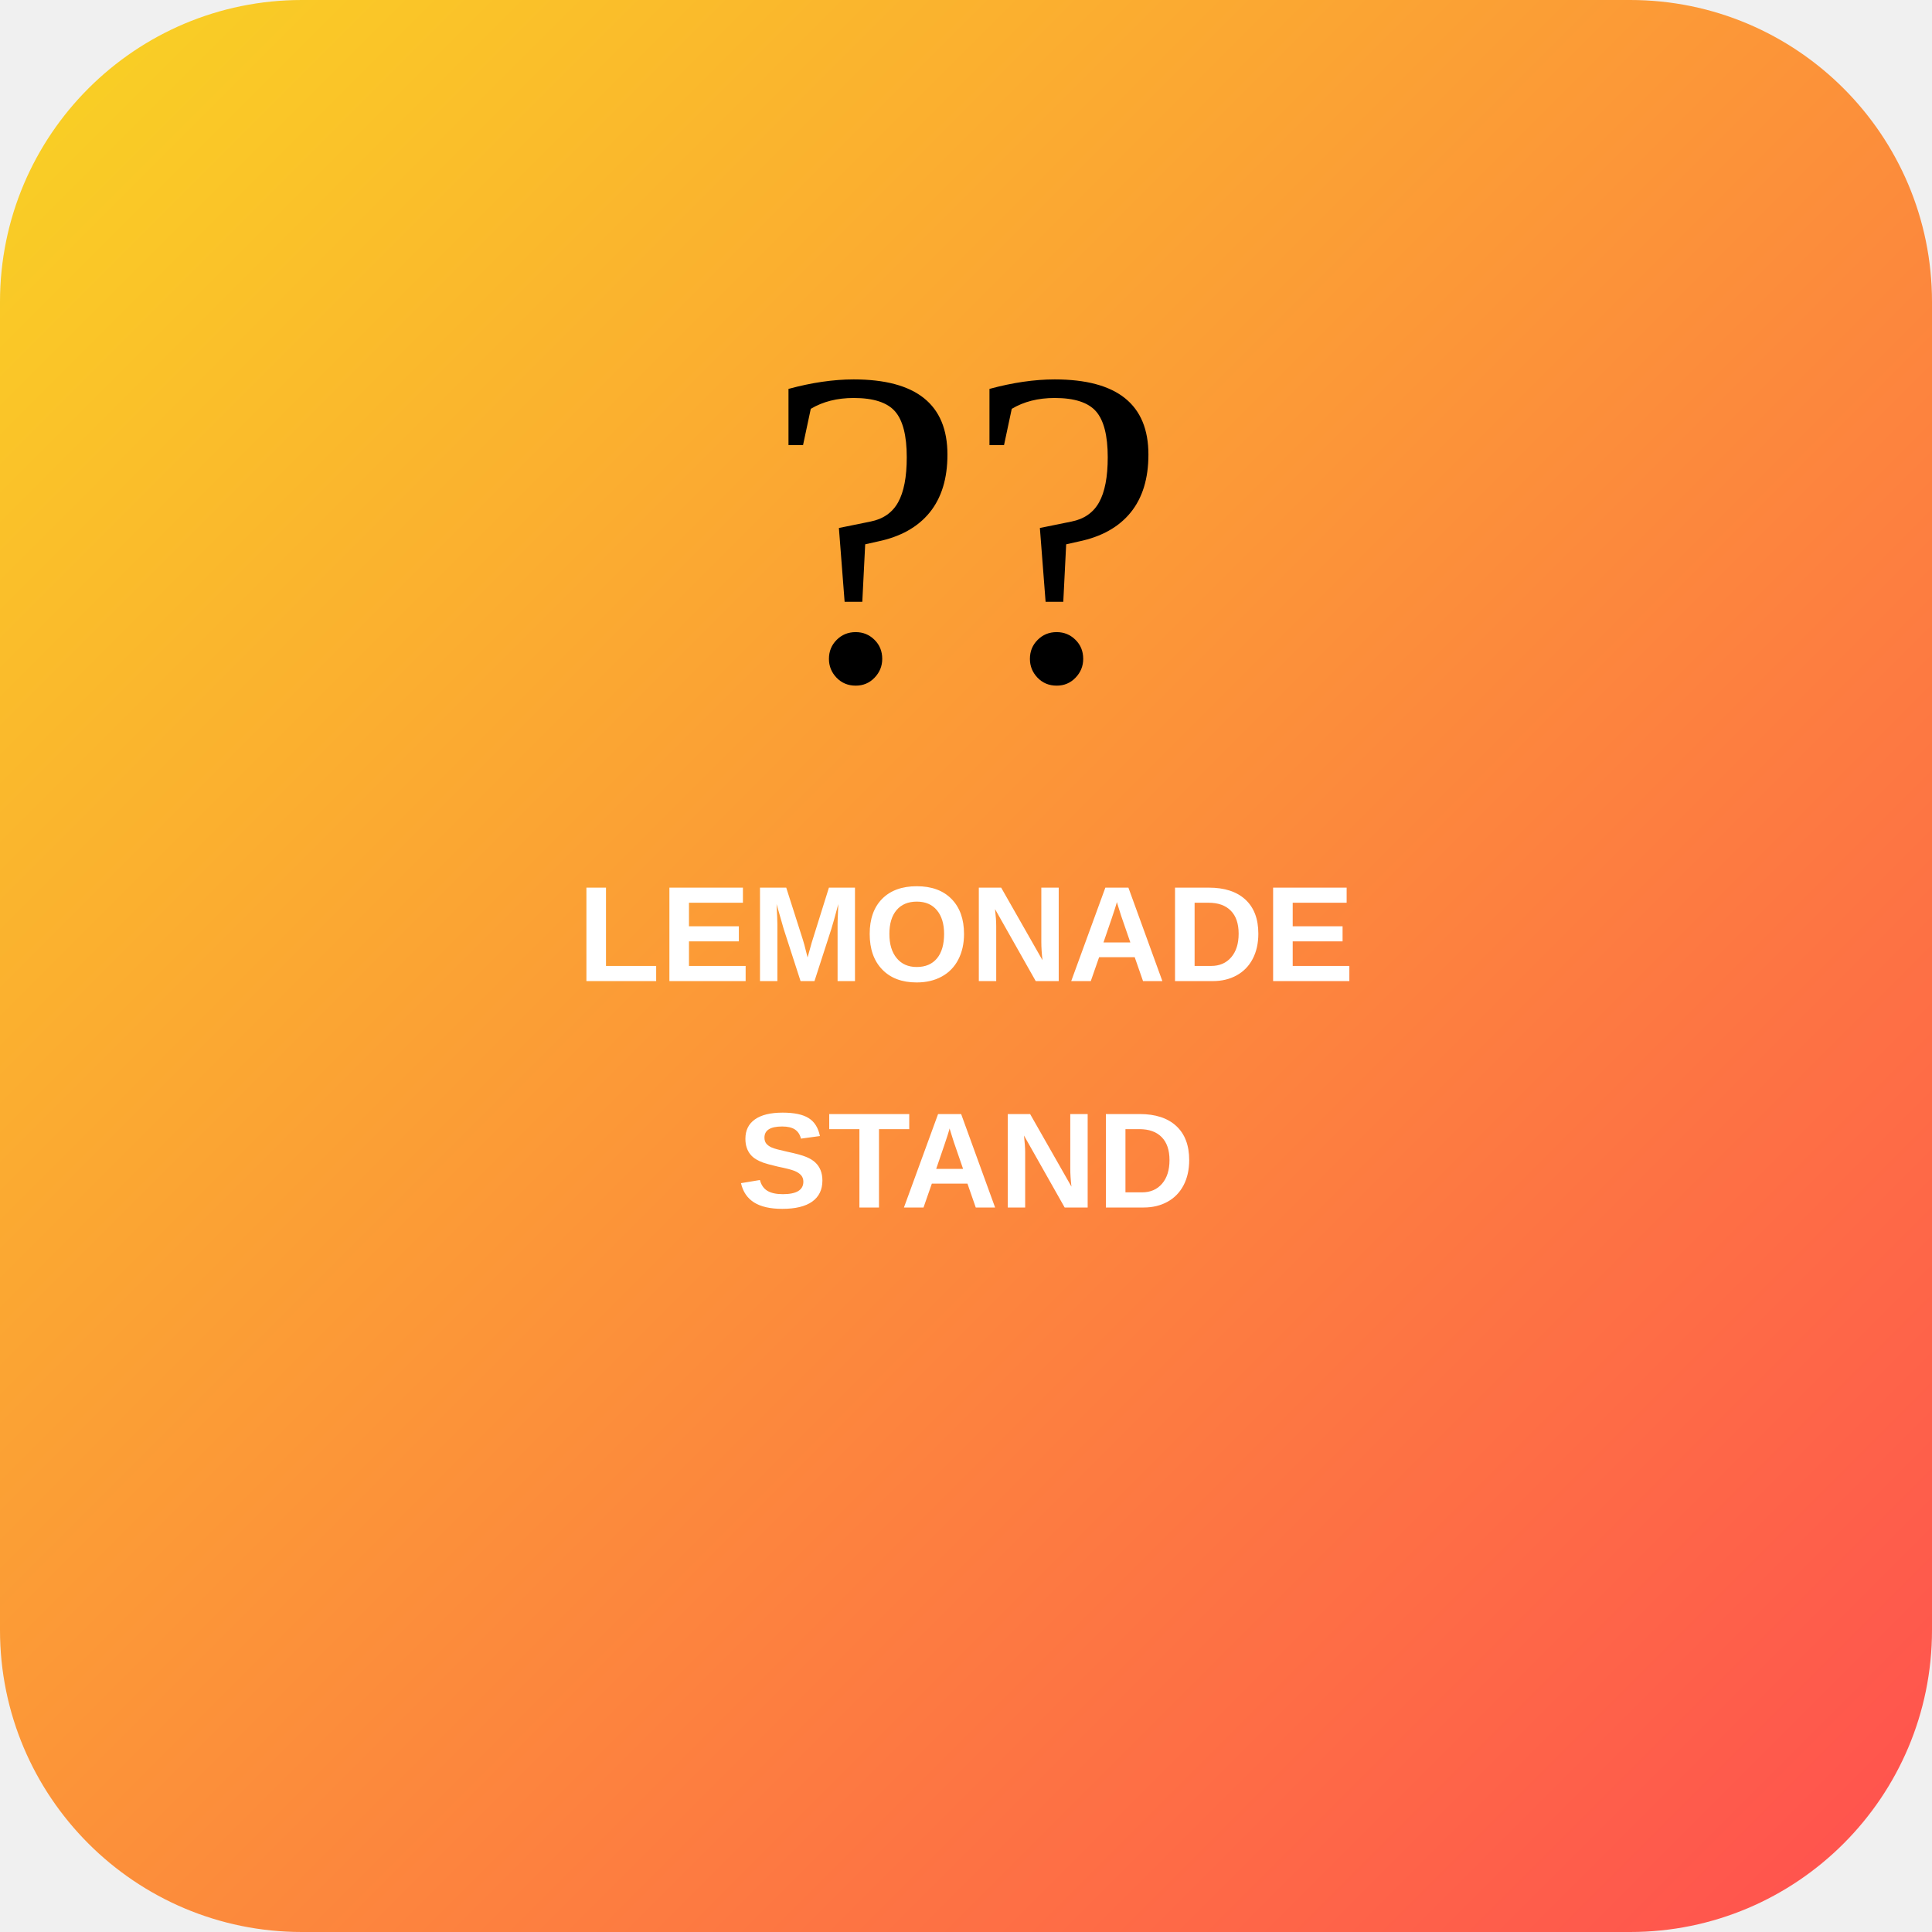
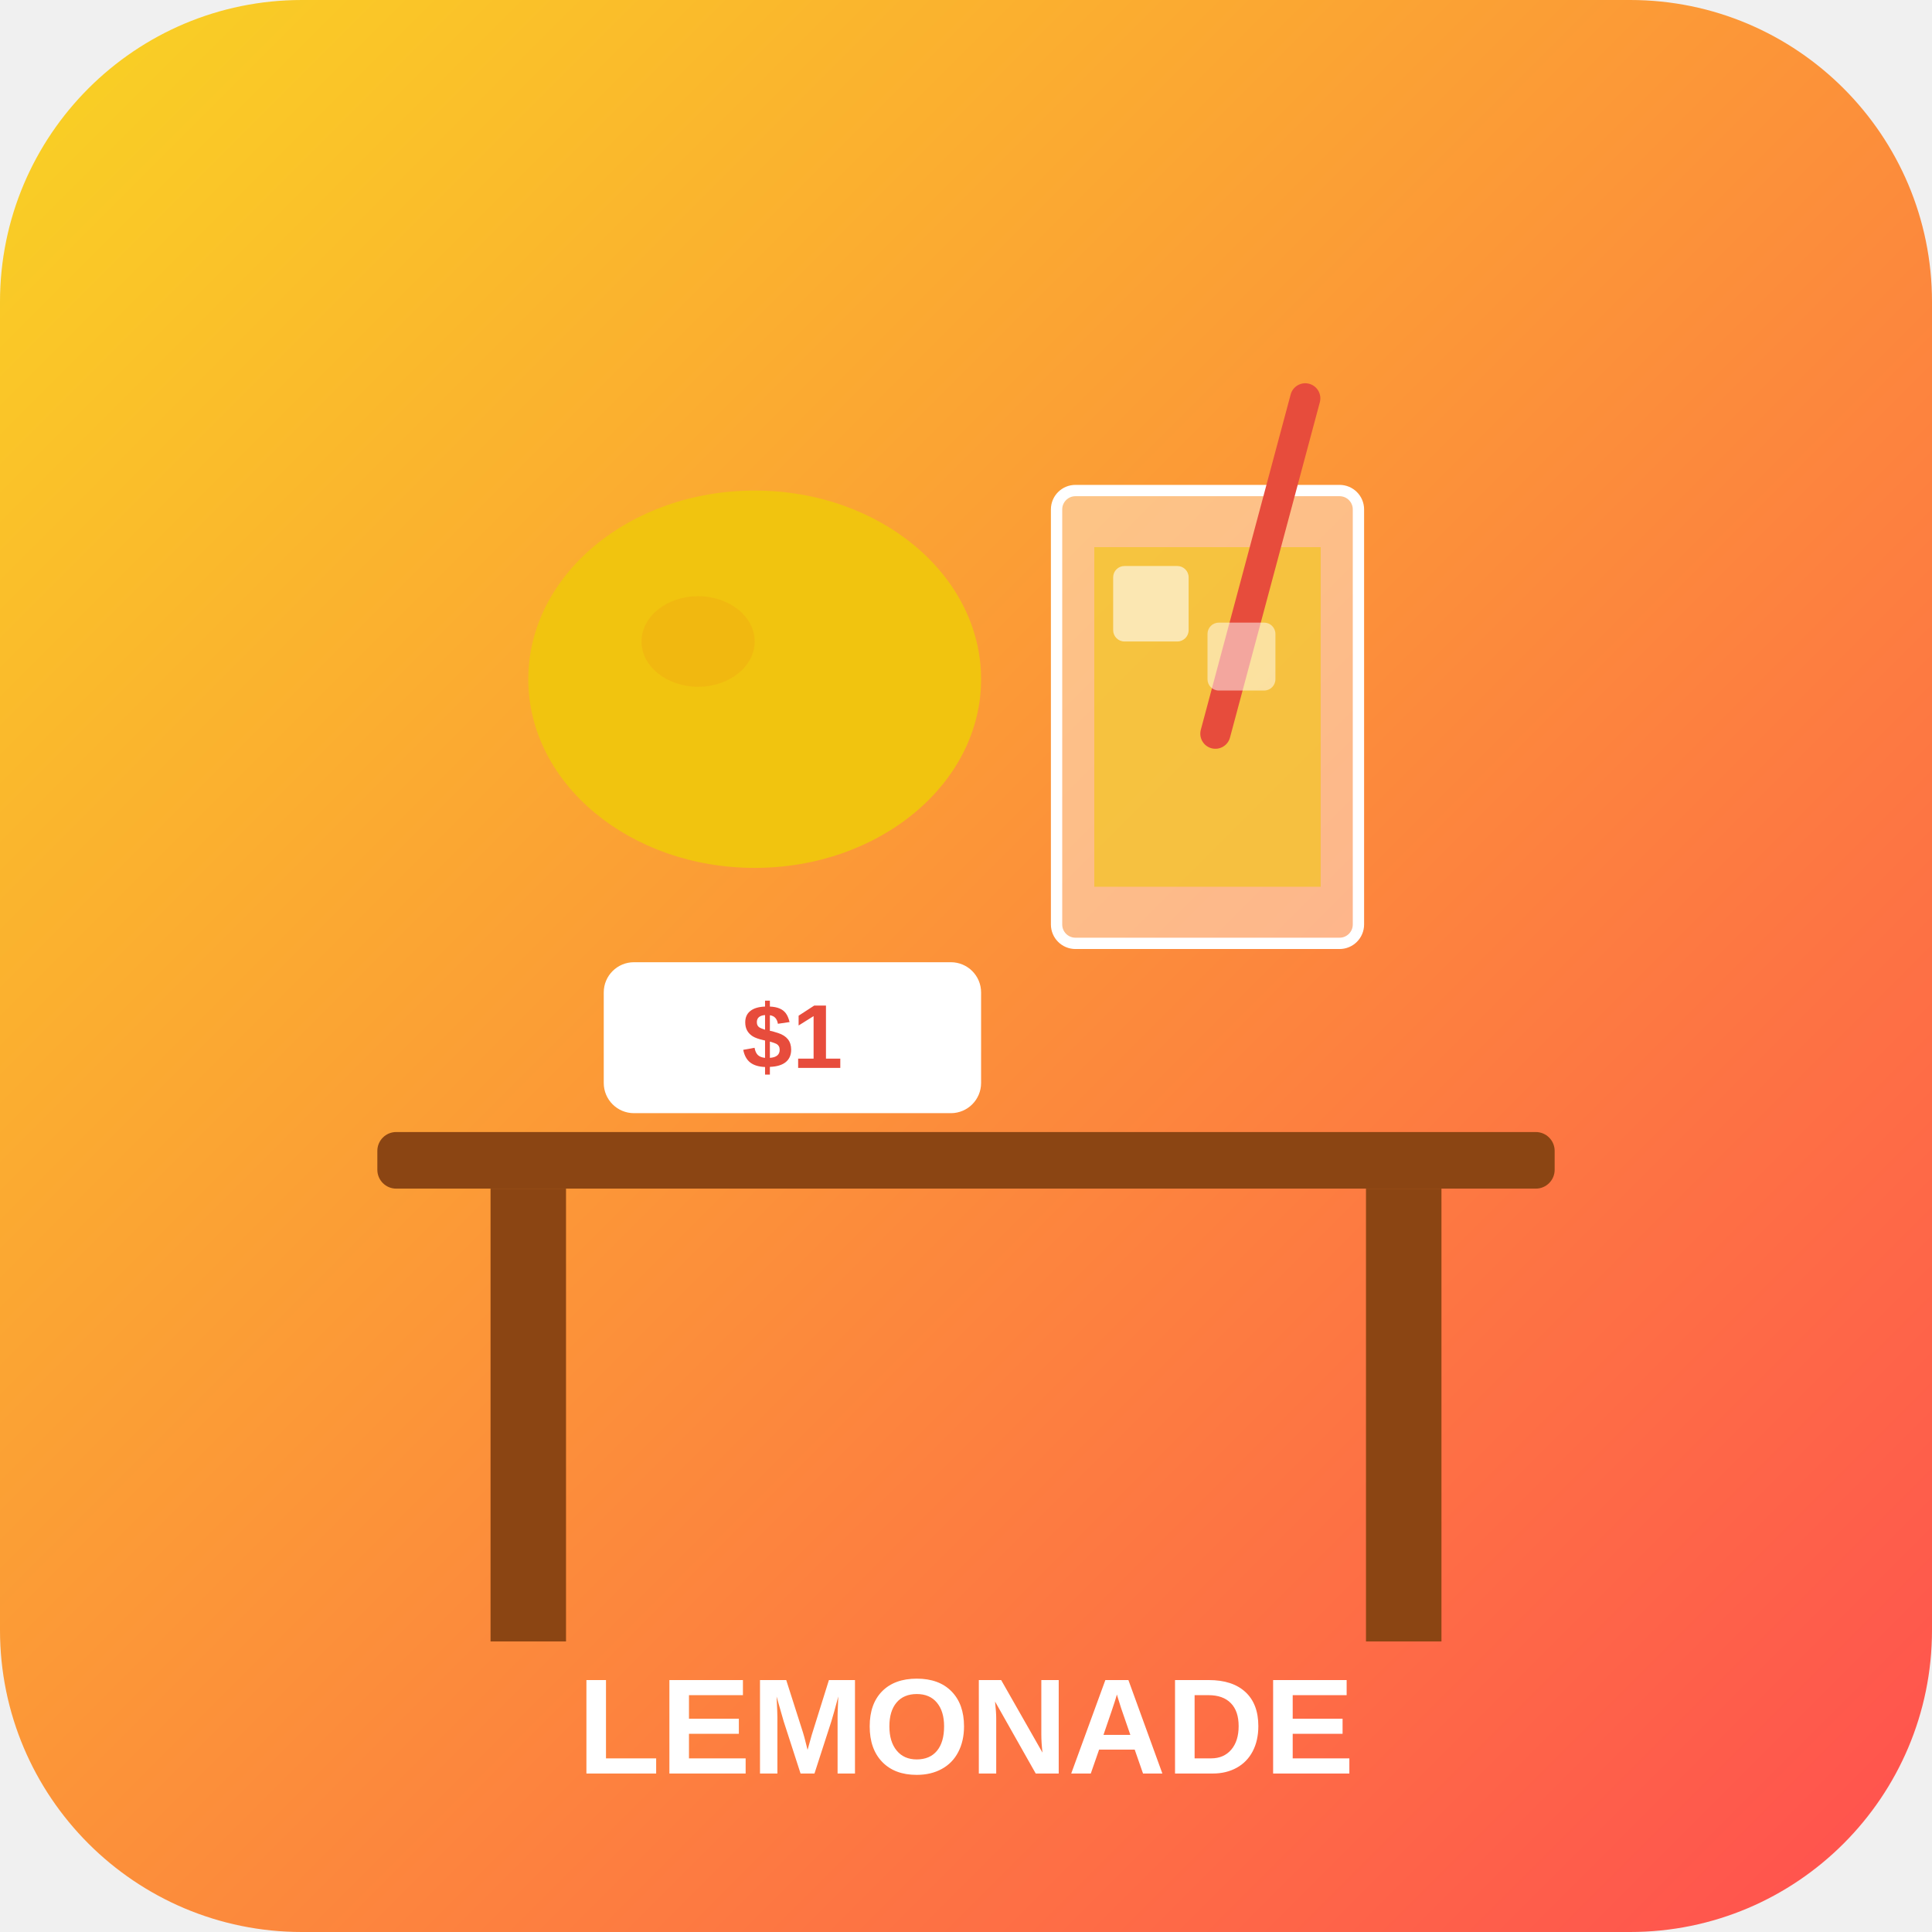
<svg xmlns="http://www.w3.org/2000/svg" viewBox="0 0 512 512">
  <defs>
-     <linearGradient id="g2" x1="0%" y1="0%" x2="100%" y2="100%">
+     <linearGradient id="bg" x1="0%" y1="0%" x2="100%" y2="100%">
      <stop offset="0%" style="stop-color:#f9d423" />
      <stop offset="100%" style="stop-color:#ff4e50" />
    </linearGradient>
  </defs>
-   <rect width="512" height="512" fill="url(#g2)" rx="80" />
-   <text x="256" y="180" text-anchor="middle" font-size="120">??</text>
-   <text x="256" y="260" text-anchor="middle" font-family="Arial" font-weight="bold" font-size="36" fill="#fff">LEMONADE</text>
-   <text x="256" y="320" text-anchor="middle" font-family="Arial" font-weight="bold" font-size="36" fill="#fff">STAND</text>
+   <rect width="512" height="512" fill="url(#bg)" rx="80" />
+   <ellipse cx="200" cy="180" rx="60" ry="50" fill="#f1c40f" />
+   <ellipse cx="185" cy="170" rx="15" ry="12" fill="#f39c12" opacity="0.3" />
+   <rect x="280" y="130" width="80" height="120" rx="5" fill="rgba(255,255,255,0.4)" stroke="#fff" stroke-width="3" />
+   <rect x="290" y="145" width="60" height="90" fill="#f1c40f" opacity="0.6" />
+   <rect x="330" y="100" width="8" height="100" rx="4" fill="#e74c3c" transform="rotate(15 334 150)" />
+   <rect x="295" y="150" width="20" height="20" rx="3" fill="rgba(255,255,255,0.6)" />
+   <rect x="320" y="165" width="18" height="18" rx="3" fill="rgba(255,255,255,0.5)" />
+   <rect x="100" y="300" width="312" height="15" rx="5" fill="#8B4513" />
+   <rect x="130" y="315" width="20" height="120" fill="#8B4513" />
+   <rect x="362" y="315" width="20" height="120" fill="#8B4513" />
+   <rect x="160" y="255" width="100" height="40" rx="8" fill="#fff" />
+   <text x="210" y="283" text-anchor="middle" font-family="Arial,sans-serif" font-weight="bold" font-size="24" fill="#e74c3c">$1</text>
+   <text x="256" y="470" text-anchor="middle" font-family="Arial,sans-serif" font-weight="bold" font-size="36" fill="#fff">LEMONADE</text>
</svg>
